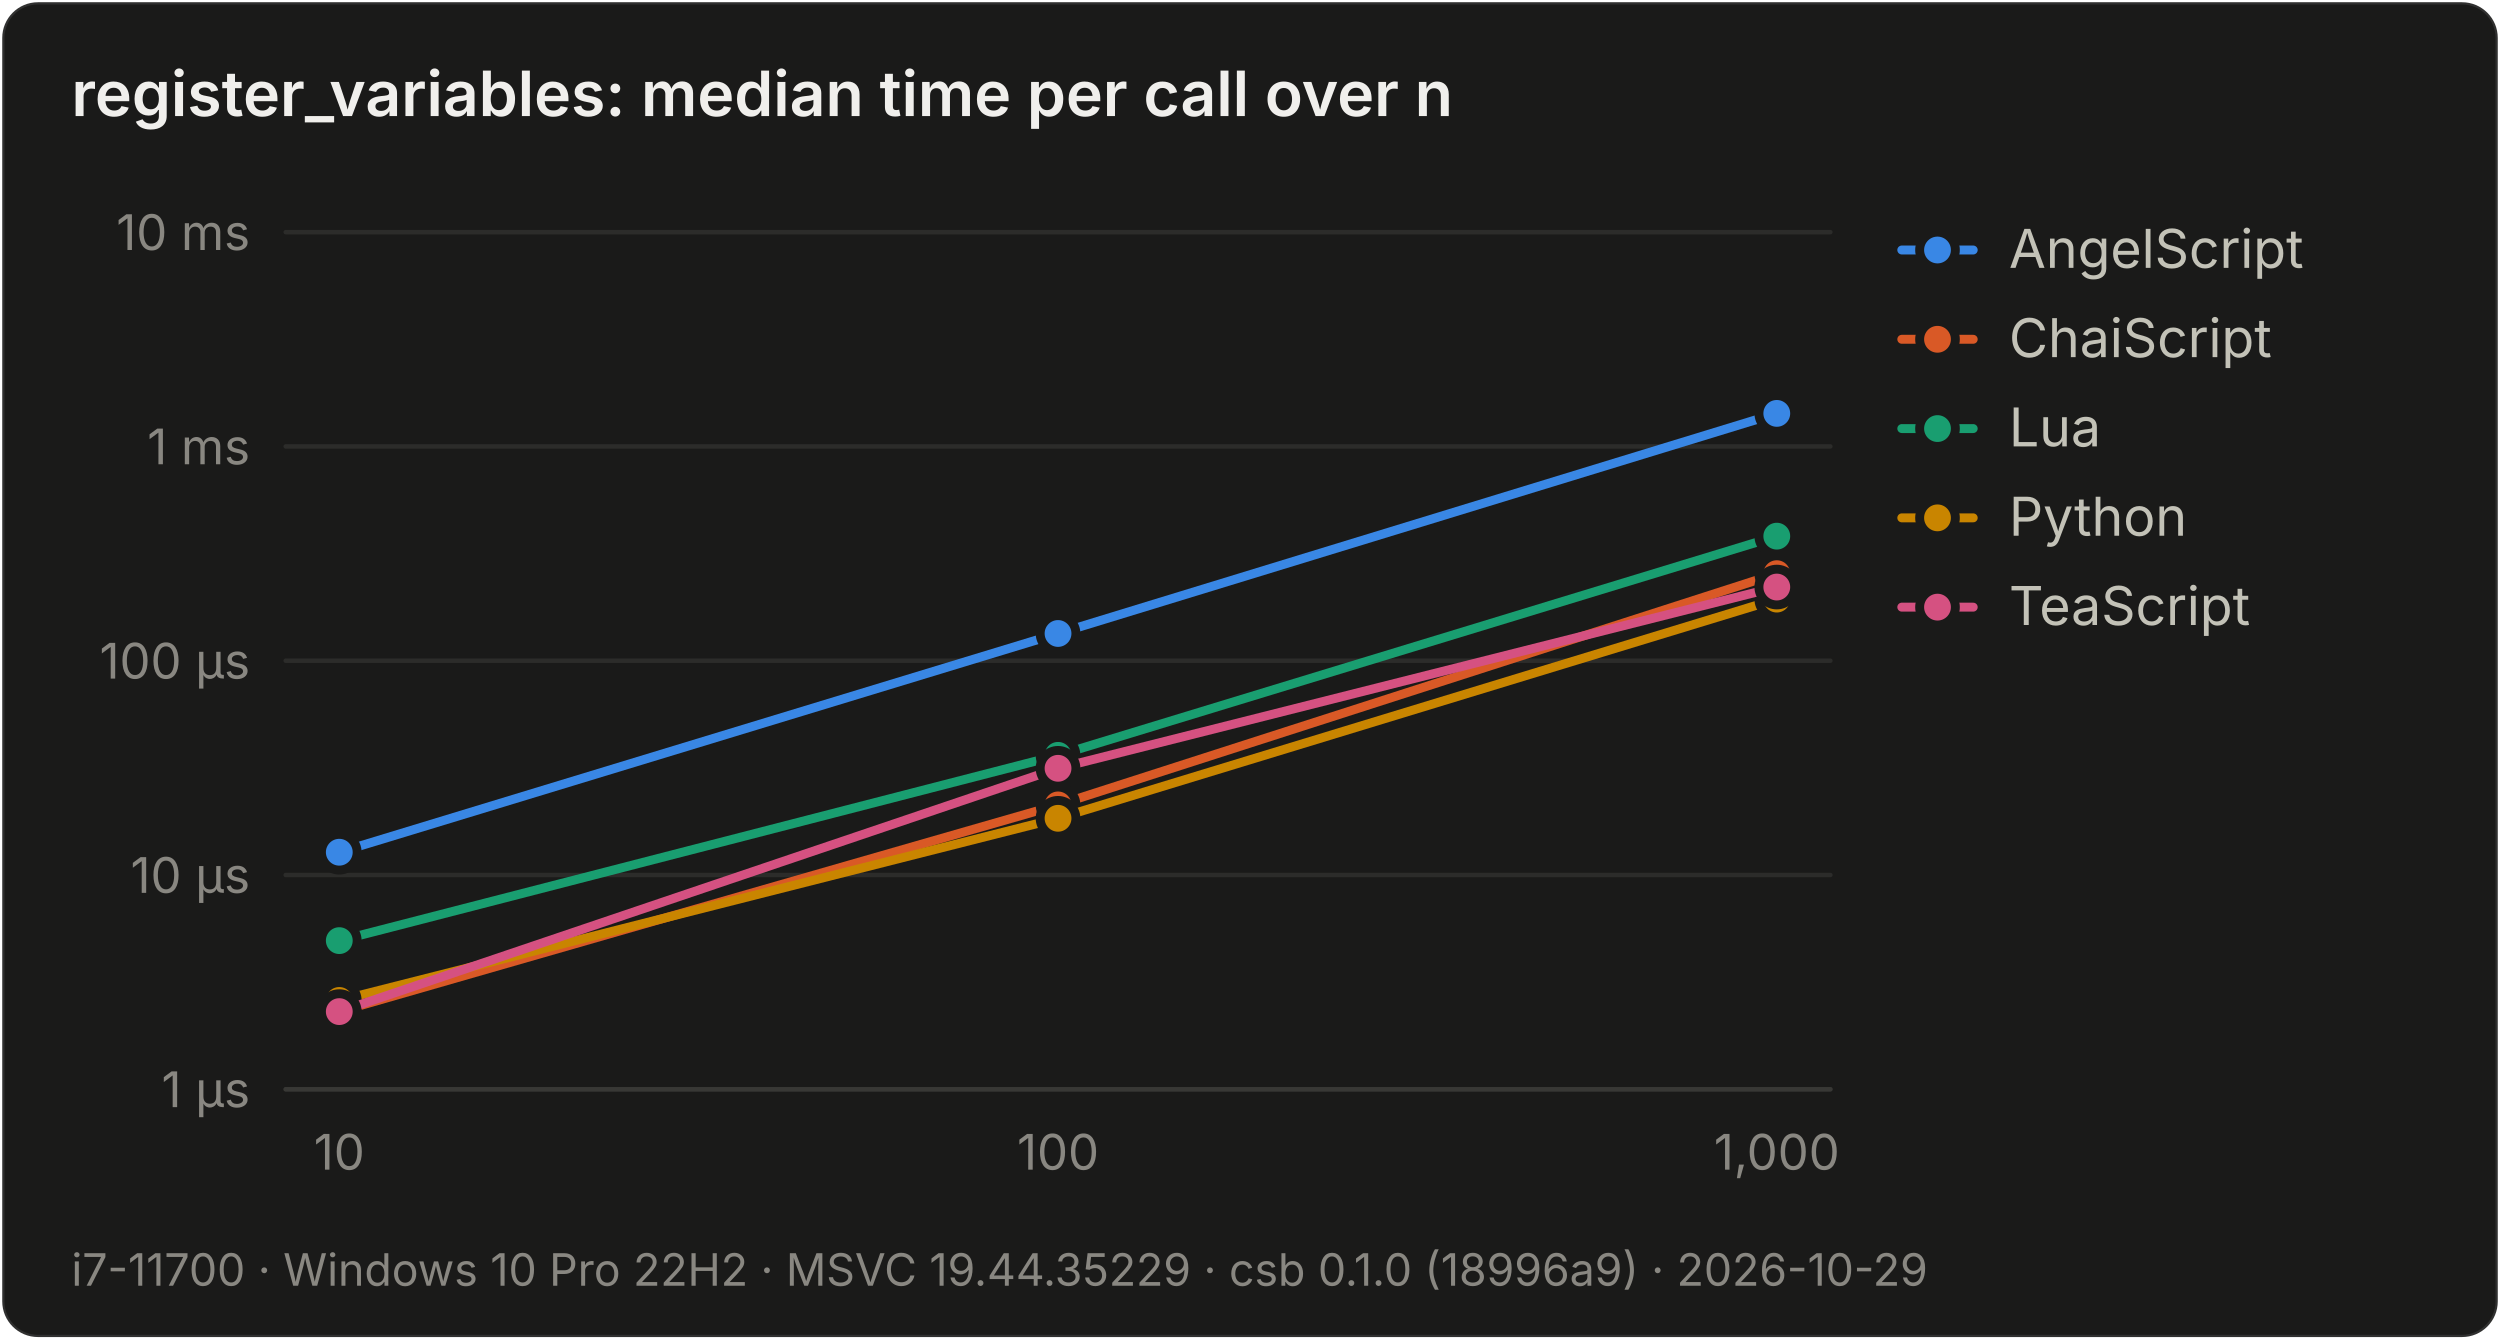
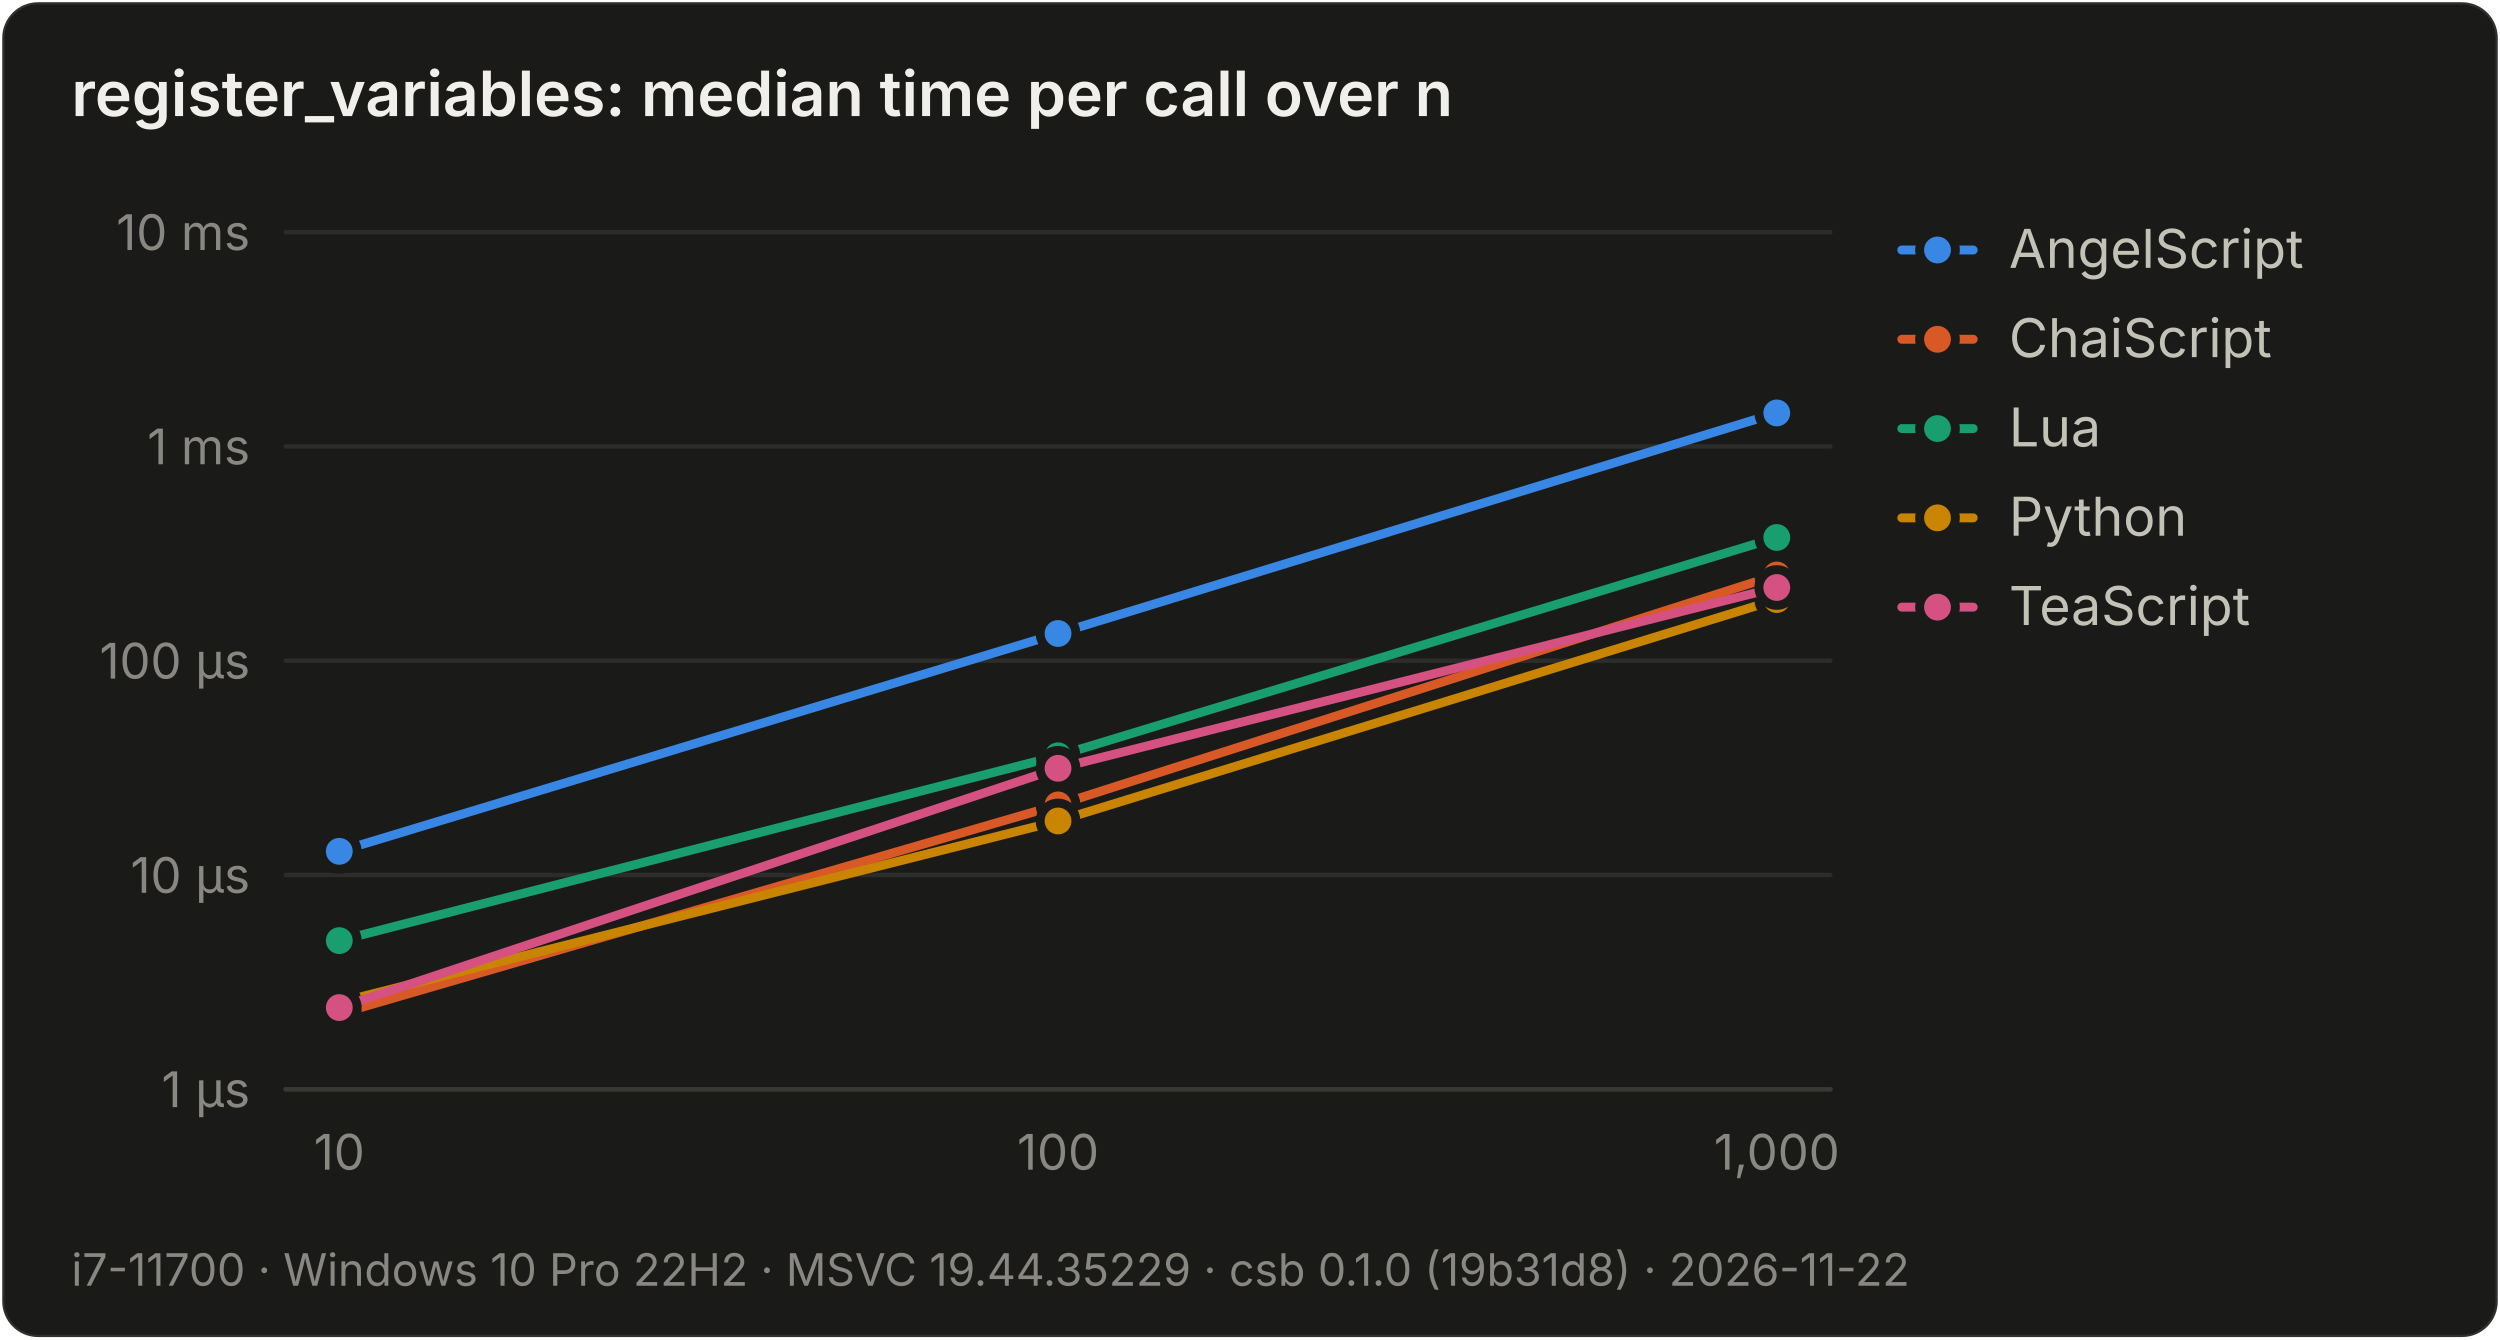
<svg xmlns="http://www.w3.org/2000/svg" width="560" height="300" viewBox="0 0 560 300" font-family="system-ui, -apple-system, &quot;Segoe UI&quot;, sans-serif" role="img">
  <rect x="0.5" y="0.5" width="559" height="299" rx="8" fill="#1a1a19" stroke="rgba(255,255,255,0.10)" />
  <text x="16.0" y="26.0" font-size="14" fill="#f0efec" text-anchor="start" font-weight="600">register_variables: median time per call over n</text>
  <line x1="64.0" y1="244.0" x2="410.0" y2="244.0" stroke="#2c2c2a" stroke-width="1.0" stroke-linecap="round" />
  <text x="56.0" y="248.0" font-size="11" fill="#898781" text-anchor="end">1 µs</text>
  <line x1="64.0" y1="196.0" x2="410.0" y2="196.0" stroke="#2c2c2a" stroke-width="1.0" stroke-linecap="round" />
  <text x="56.0" y="200.0" font-size="11" fill="#898781" text-anchor="end">10 µs</text>
  <line x1="64.0" y1="148.0" x2="410.0" y2="148.0" stroke="#2c2c2a" stroke-width="1.0" stroke-linecap="round" />
  <text x="56.0" y="152.0" font-size="11" fill="#898781" text-anchor="end">100 µs</text>
  <line x1="64.0" y1="100.0" x2="410.0" y2="100.0" stroke="#2c2c2a" stroke-width="1.0" stroke-linecap="round" />
  <text x="56.0" y="104.0" font-size="11" fill="#898781" text-anchor="end">1 ms</text>
  <line x1="64.0" y1="52.0" x2="410.0" y2="52.0" stroke="#2c2c2a" stroke-width="1.0" stroke-linecap="round" />
  <text x="56.0" y="56.0" font-size="11" fill="#898781" text-anchor="end">10 ms</text>
  <line x1="64.0" y1="244.0" x2="410.0" y2="244.0" stroke="#383835" stroke-width="1.0" stroke-linecap="round" />
  <text x="76.0" y="262.0" font-size="11" fill="#898781" text-anchor="middle">10</text>
  <text x="237.0" y="262.0" font-size="11" fill="#898781" text-anchor="middle">100</text>
  <text x="398.0" y="262.0" font-size="11" fill="#898781" text-anchor="middle">1,000</text>
-   <polyline points="76.0,190.9 237.0,141.9 398.0,92.6" fill="none" stroke="#3987e5" stroke-width="2.0" stroke-linejoin="round" stroke-linecap="round" />
-   <circle cx="76.0" cy="190.9" r="4.0" fill="#3987e5" stroke="#1a1a19" stroke-width="2" />
+   <polyline points="76.0,190.7 237.0,141.9 398.0,92.5" fill="none" stroke="#3987e5" stroke-width="2.0" stroke-linejoin="round" stroke-linecap="round" />
+   <circle cx="76.0" cy="190.7" r="4.0" fill="#3987e5" stroke="#1a1a19" stroke-width="2" />
  <circle cx="237.0" cy="141.9" r="4.0" fill="#3987e5" stroke="#1a1a19" stroke-width="2" />
-   <circle cx="398.0" cy="92.6" r="4.0" fill="#3987e5" stroke="#1a1a19" stroke-width="2" />
+   <circle cx="398.0" cy="92.5" r="4.0" fill="#3987e5" stroke="#1a1a19" stroke-width="2" />
  <line x1="426.0" y1="56.0" x2="442.0" y2="56.0" stroke="#3987e5" stroke-width="2" stroke-linecap="round" />
  <circle cx="434.0" cy="56.0" r="4.0" fill="#3987e5" stroke="#1a1a19" stroke-width="2" />
  <text x="450.0" y="60.0" font-size="12" fill="#c3c2b7" text-anchor="start">AngelScript</text>
-   <polyline points="76.0,226.6 237.0,180.3 398.0,128.5" fill="none" stroke="#d95926" stroke-width="2.0" stroke-linejoin="round" stroke-linecap="round" />
-   <circle cx="76.0" cy="226.6" r="4.0" fill="#d95926" stroke="#1a1a19" stroke-width="2" />
+   <polyline points="76.0,227.1 237.0,180.3 398.0,128.8" fill="none" stroke="#d95926" stroke-width="2.0" stroke-linejoin="round" stroke-linecap="round" />
+   <circle cx="76.0" cy="227.1" r="4.0" fill="#d95926" stroke="#1a1a19" stroke-width="2" />
  <circle cx="237.0" cy="180.3" r="4.0" fill="#d95926" stroke="#1a1a19" stroke-width="2" />
-   <circle cx="398.0" cy="128.5" r="4.0" fill="#d95926" stroke="#1a1a19" stroke-width="2" />
+   <circle cx="398.0" cy="128.8" r="4.0" fill="#d95926" stroke="#1a1a19" stroke-width="2" />
  <line x1="426.0" y1="76.0" x2="442.0" y2="76.0" stroke="#d95926" stroke-width="2" stroke-linecap="round" />
  <circle cx="434.0" cy="76.0" r="4.0" fill="#d95926" stroke="#1a1a19" stroke-width="2" />
  <text x="450.0" y="80.0" font-size="12" fill="#c3c2b7" text-anchor="start">ChaiScript</text>
-   <polyline points="76.0,210.7 237.0,169.2 398.0,120.1" fill="none" stroke="#199e70" stroke-width="2.0" stroke-linejoin="round" stroke-linecap="round" />
+   <polyline points="76.0,210.7 237.0,169.3 398.0,120.4" fill="none" stroke="#199e70" stroke-width="2.0" stroke-linejoin="round" stroke-linecap="round" />
  <circle cx="76.0" cy="210.7" r="4.0" fill="#199e70" stroke="#1a1a19" stroke-width="2" />
-   <circle cx="237.0" cy="169.2" r="4.0" fill="#199e70" stroke="#1a1a19" stroke-width="2" />
-   <circle cx="398.0" cy="120.1" r="4.0" fill="#199e70" stroke="#1a1a19" stroke-width="2" />
+   <circle cx="237.0" cy="169.3" r="4.0" fill="#199e70" stroke="#1a1a19" stroke-width="2" />
+   <circle cx="398.0" cy="120.4" r="4.0" fill="#199e70" stroke="#1a1a19" stroke-width="2" />
  <line x1="426.0" y1="96.0" x2="442.0" y2="96.0" stroke="#199e70" stroke-width="2" stroke-linecap="round" />
  <circle cx="434.0" cy="96.0" r="4.0" fill="#199e70" stroke="#1a1a19" stroke-width="2" />
  <text x="450.0" y="100.0" font-size="12" fill="#c3c2b7" text-anchor="start">Lua</text>
-   <polyline points="76.0,224.1 237.0,183.3 398.0,134.2" fill="none" stroke="#c98500" stroke-width="2.0" stroke-linejoin="round" stroke-linecap="round" />
-   <circle cx="76.0" cy="224.1" r="4.0" fill="#c98500" stroke="#1a1a19" stroke-width="2" />
-   <circle cx="237.0" cy="183.3" r="4.0" fill="#c98500" stroke="#1a1a19" stroke-width="2" />
-   <circle cx="398.0" cy="134.2" r="4.0" fill="#c98500" stroke="#1a1a19" stroke-width="2" />
+   <polyline points="76.0,224.5 237.0,183.9 398.0,134.3" fill="none" stroke="#c98500" stroke-width="2.0" stroke-linejoin="round" stroke-linecap="round" />
+   <circle cx="76.0" cy="224.5" r="4.0" fill="#c98500" stroke="#1a1a19" stroke-width="2" />
+   <circle cx="237.0" cy="183.9" r="4.0" fill="#c98500" stroke="#1a1a19" stroke-width="2" />
+   <circle cx="398.0" cy="134.3" r="4.0" fill="#c98500" stroke="#1a1a19" stroke-width="2" />
  <line x1="426.0" y1="116.0" x2="442.0" y2="116.0" stroke="#c98500" stroke-width="2" stroke-linecap="round" />
  <circle cx="434.0" cy="116.0" r="4.0" fill="#c98500" stroke="#1a1a19" stroke-width="2" />
  <text x="450.0" y="120.0" font-size="12" fill="#c3c2b7" text-anchor="start">Python</text>
-   <polyline points="76.0,226.6 237.0,172.1 398.0,131.5" fill="none" stroke="#d55181" stroke-width="2.0" stroke-linejoin="round" stroke-linecap="round" />
-   <circle cx="76.0" cy="226.6" r="4.0" fill="#d55181" stroke="#1a1a19" stroke-width="2" />
+   <polyline points="76.0,225.7 237.0,172.1 398.0,131.6" fill="none" stroke="#d55181" stroke-width="2.0" stroke-linejoin="round" stroke-linecap="round" />
+   <circle cx="76.0" cy="225.7" r="4.0" fill="#d55181" stroke="#1a1a19" stroke-width="2" />
  <circle cx="237.0" cy="172.1" r="4.0" fill="#d55181" stroke="#1a1a19" stroke-width="2" />
-   <circle cx="398.0" cy="131.5" r="4.0" fill="#d55181" stroke="#1a1a19" stroke-width="2" />
+   <circle cx="398.0" cy="131.6" r="4.0" fill="#d55181" stroke="#1a1a19" stroke-width="2" />
  <line x1="426.0" y1="136.0" x2="442.0" y2="136.0" stroke="#d55181" stroke-width="2" stroke-linecap="round" />
  <circle cx="434.0" cy="136.0" r="4.0" fill="#d55181" stroke="#1a1a19" stroke-width="2" />
  <text x="450.0" y="140.0" font-size="12" fill="#c3c2b7" text-anchor="start">TeaScript</text>
-   <text x="16.0" y="288.0" font-size="10" fill="#898781" text-anchor="start">i7-11700 · Windows 10 Pro 22H2 · MSVC 19.44.35229 · csb 0.1.0 (18996a9) · 2026-10-29</text>
+   <text x="16.0" y="288.0" font-size="10" fill="#898781" text-anchor="start">i7-11700 · Windows 10 Pro 22H2 · MSVC 19.44.35229 · csb 0.1.0 (19b31d8) · 2026-11-22</text>
</svg>
